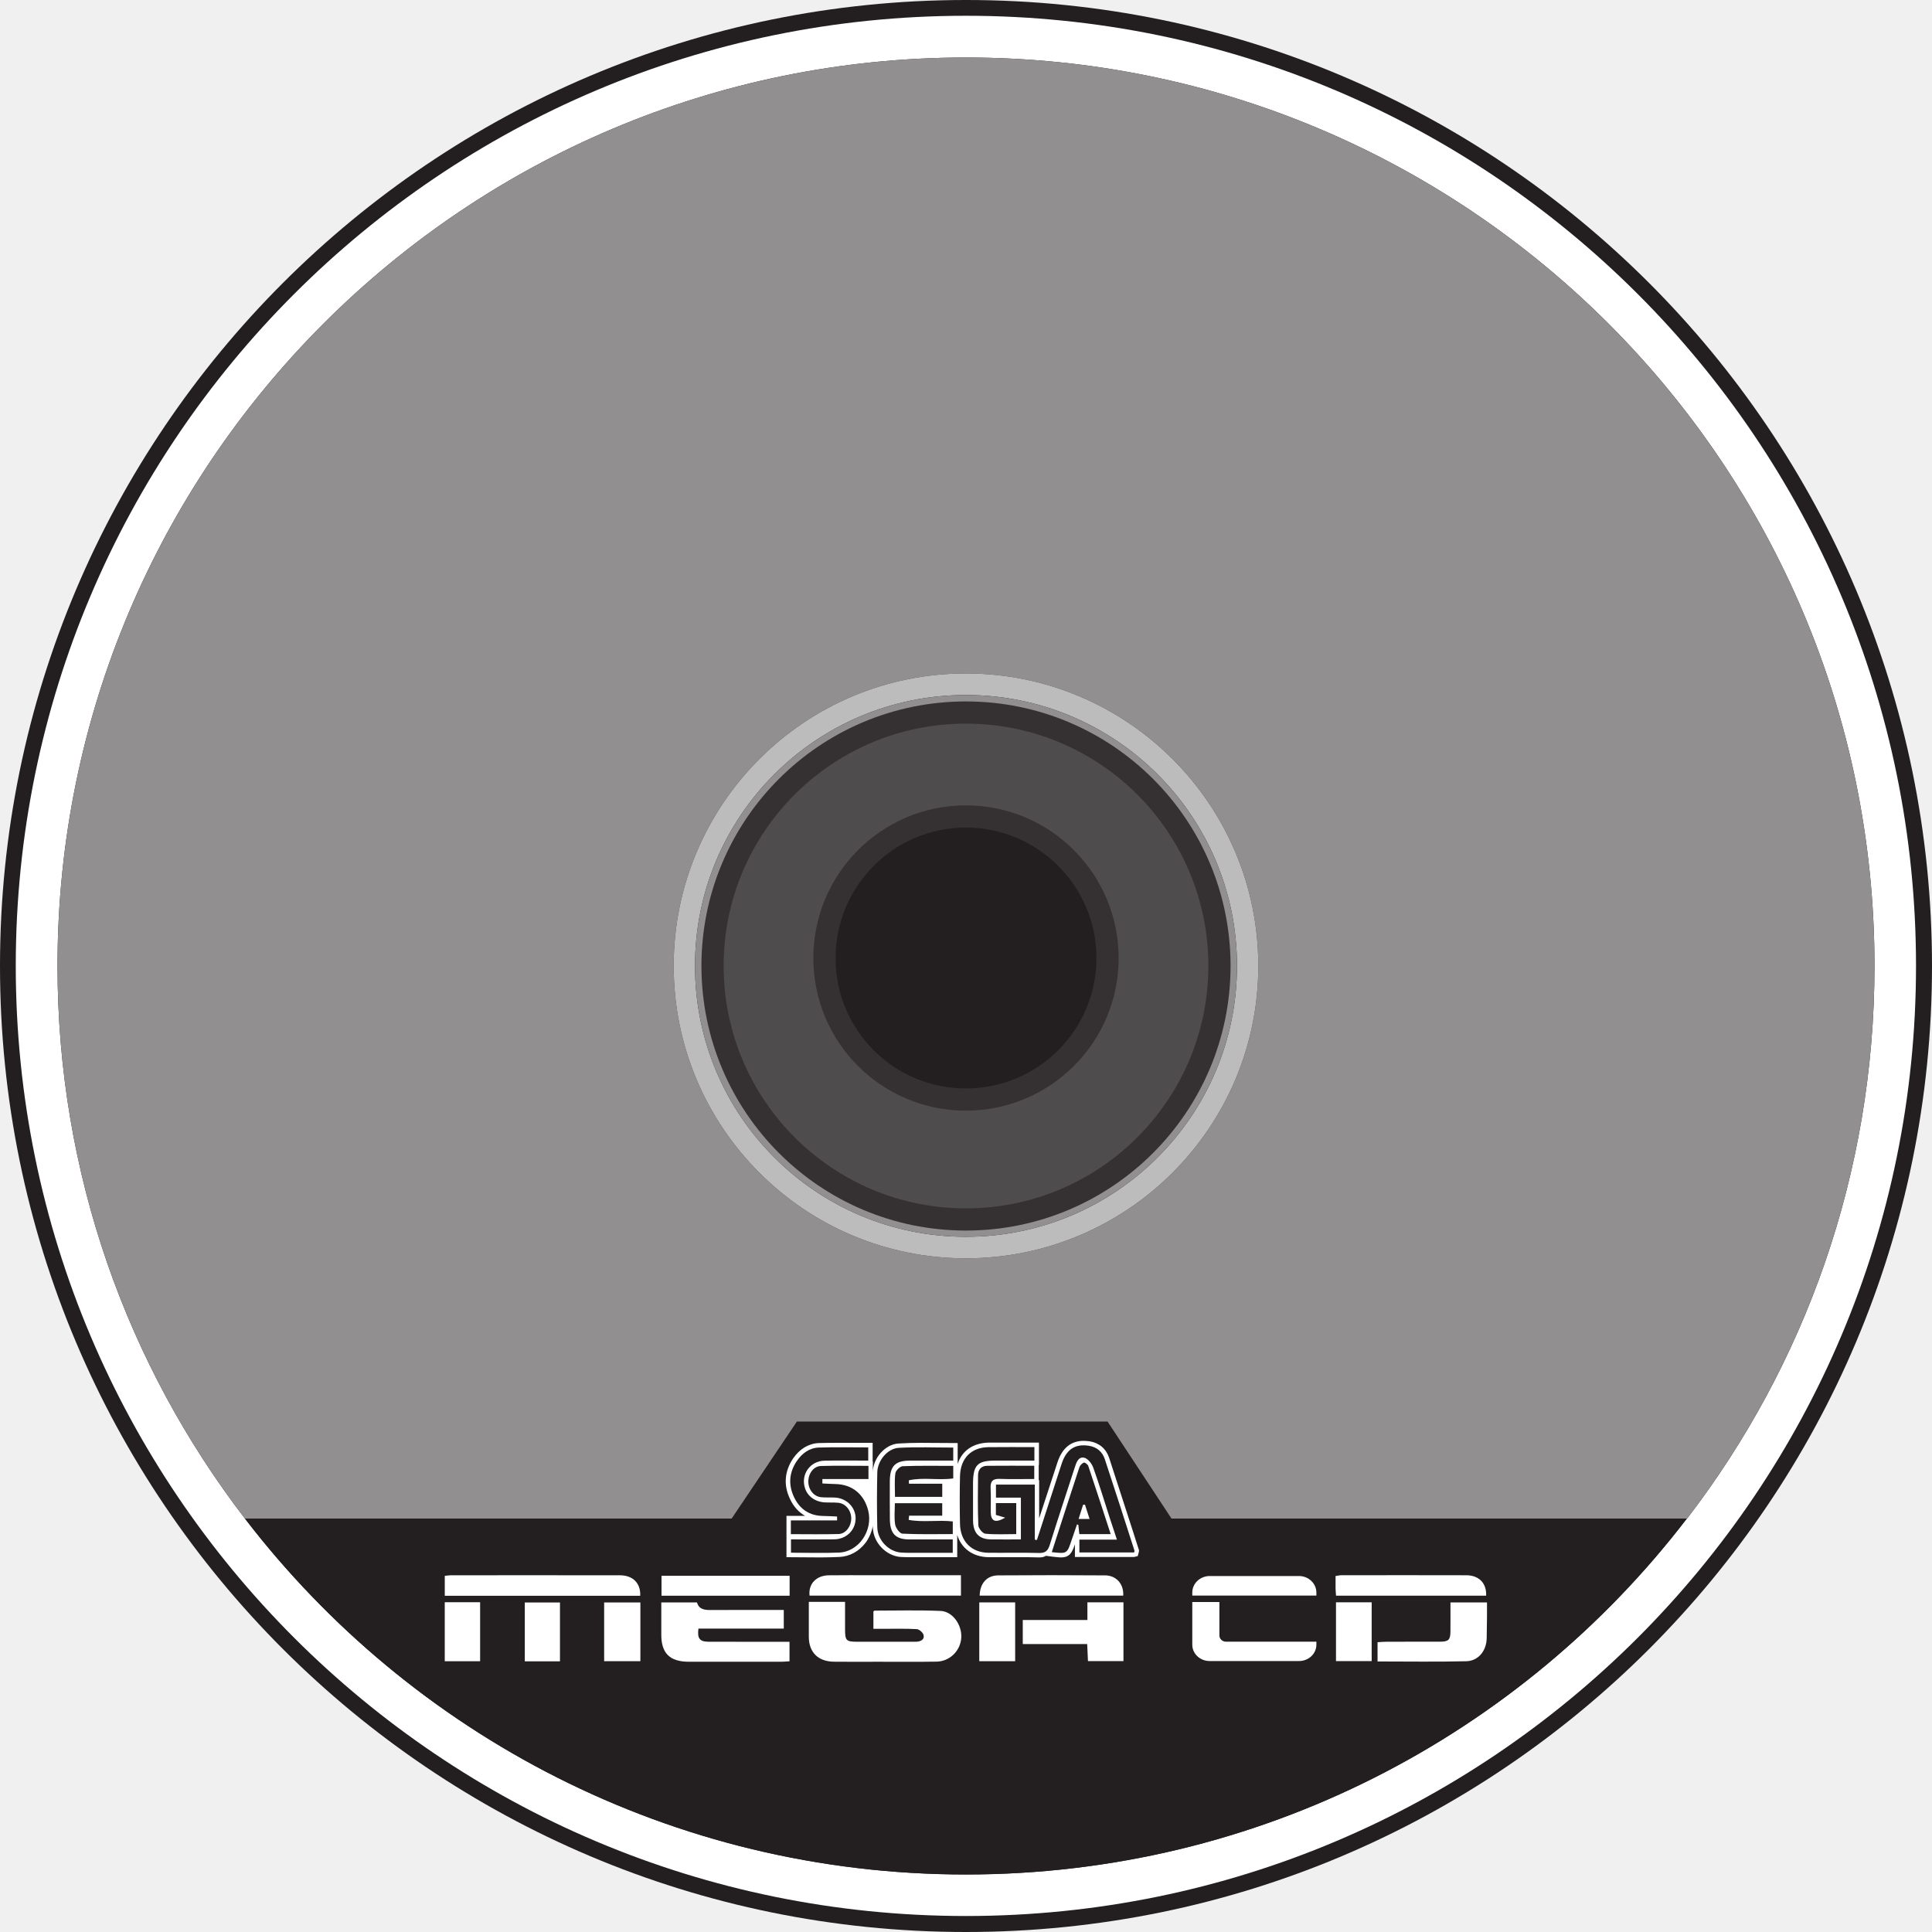
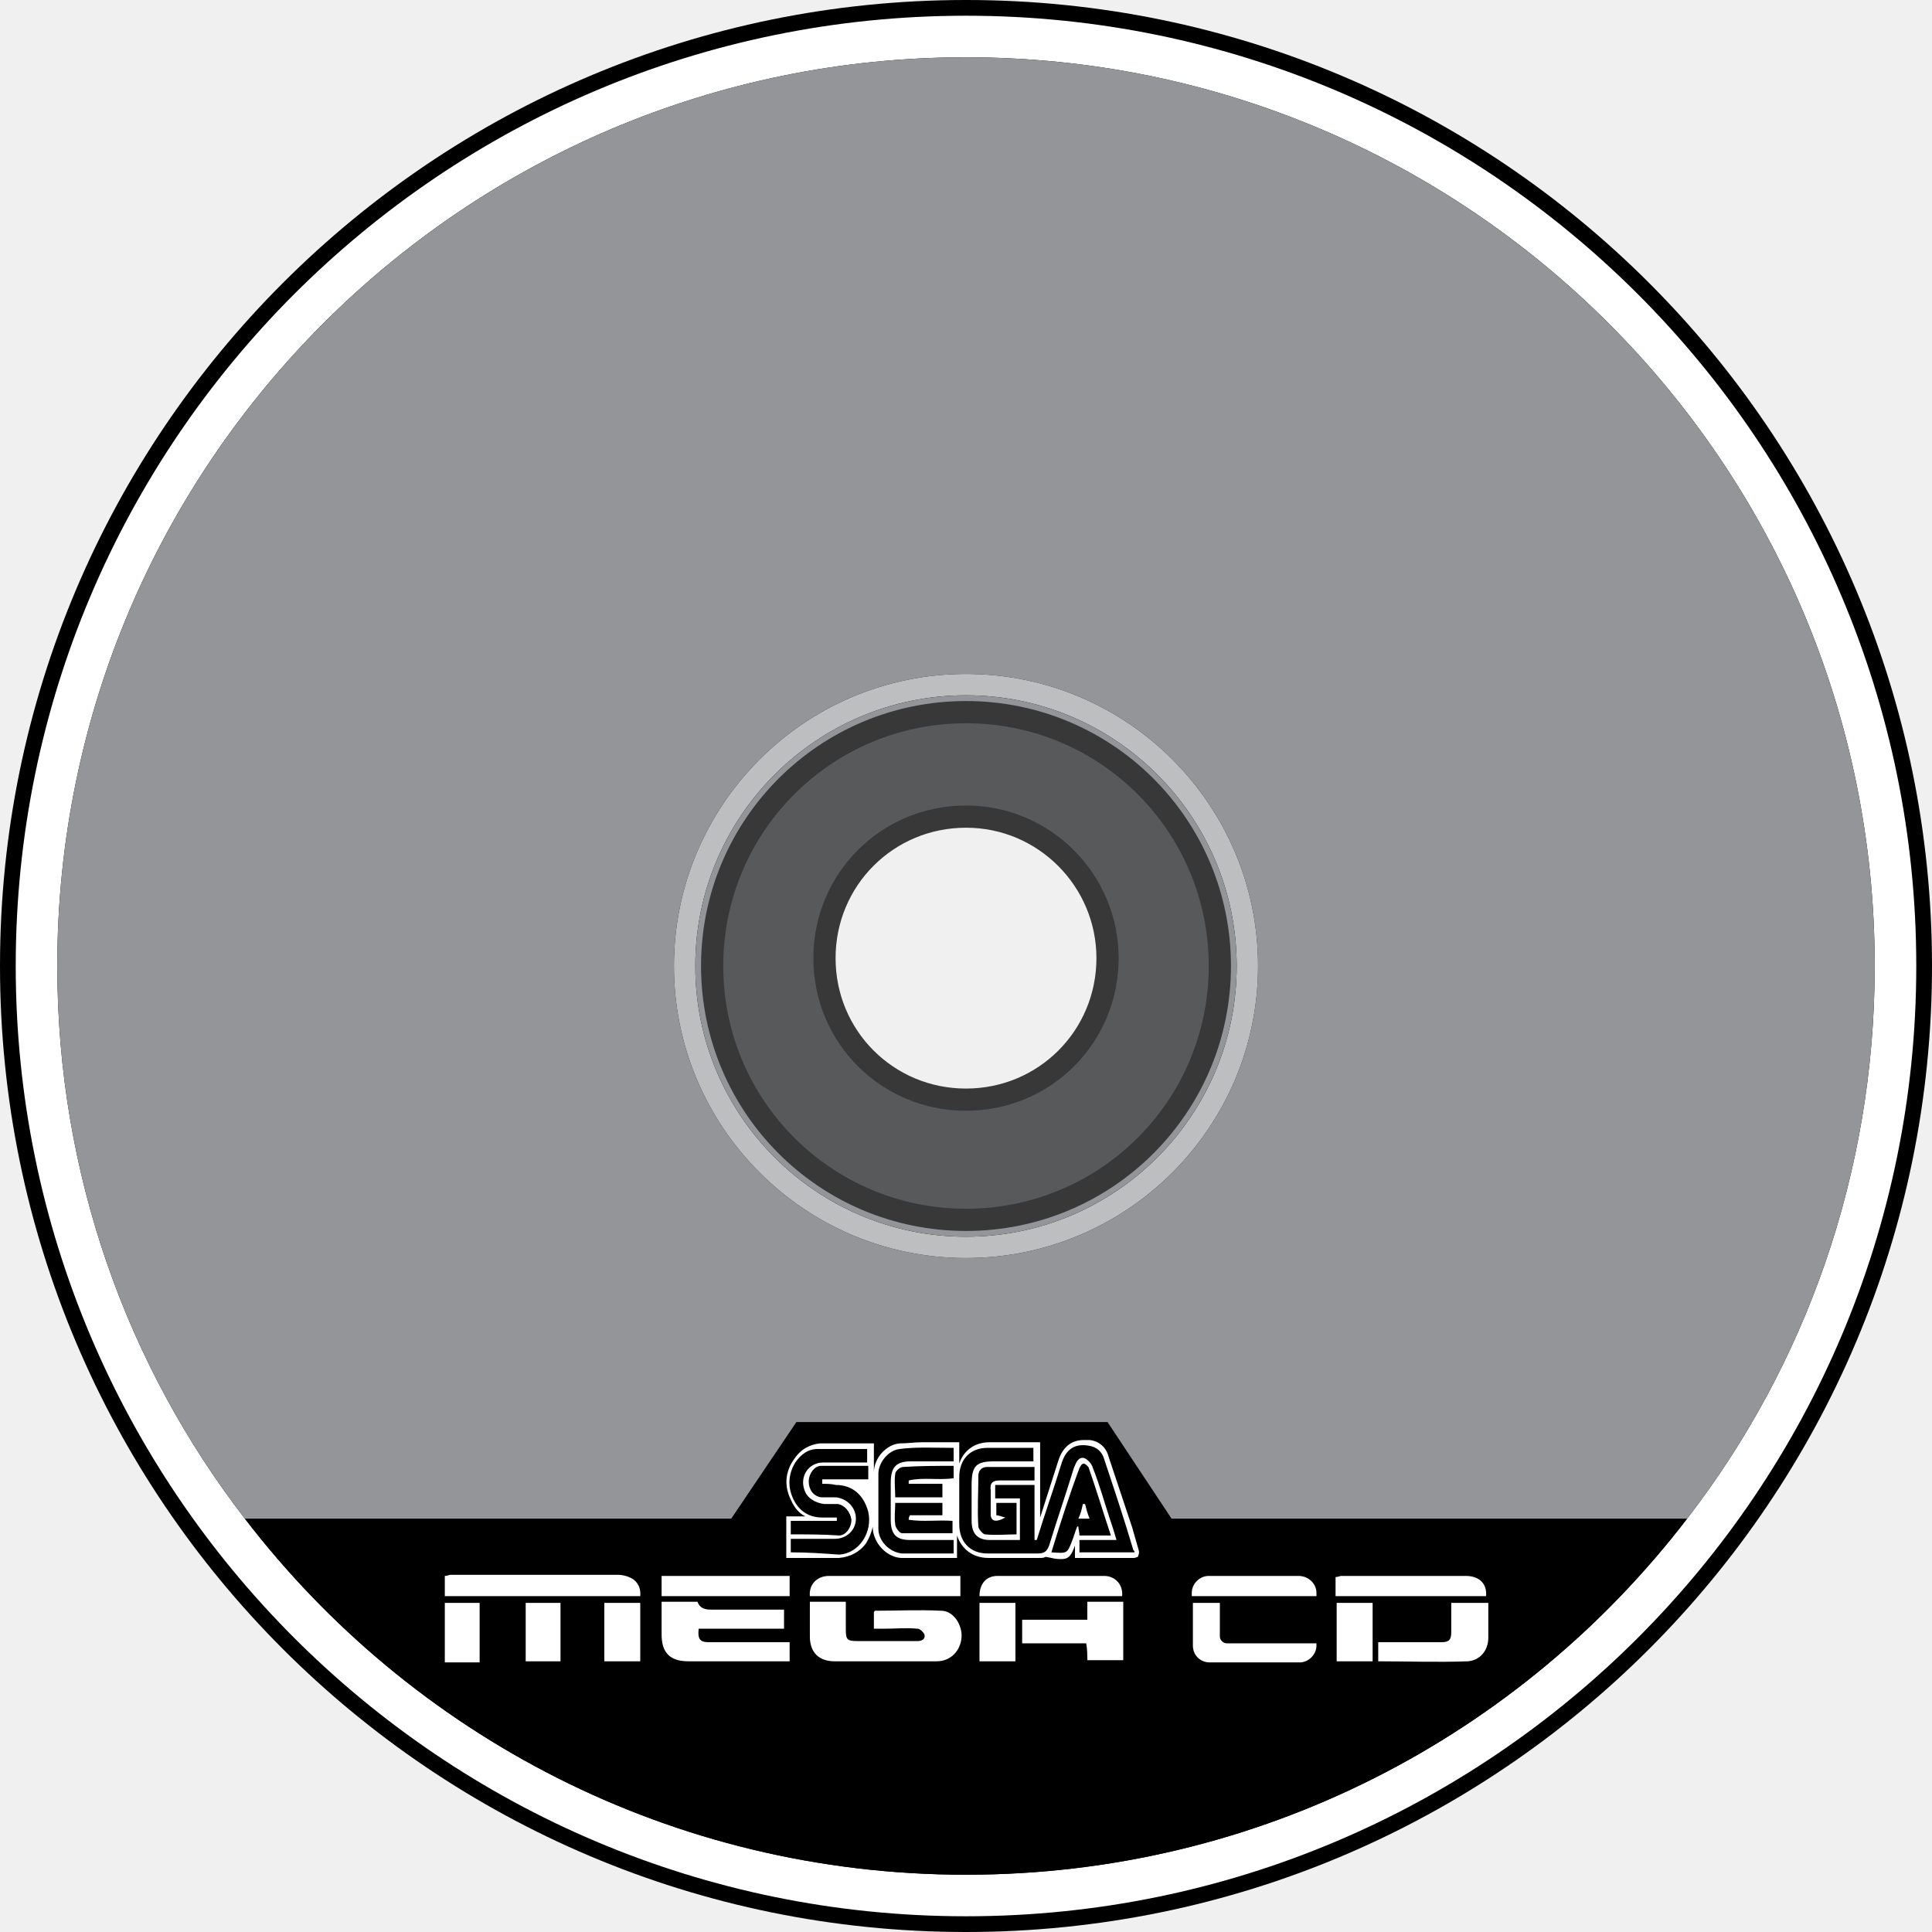
- <svg xmlns="http://www.w3.org/2000/svg" viewBox="0 0 215.025 215.025" height="215.025" width="215.025" xml:space="preserve" version="1.1" id="svg2">
-   <defs id="defs6">
-     <clipPath id="clipPath16" clipPathUnits="userSpaceOnUse">
-       <path id="path18" d="m 0,172.02 172.02,0 L 172.02,0 0,0 0,172.02 Z" />
-     </clipPath>
-   </defs>
-   <g transform="matrix(1.25,0,0,-1.25,0,215.025)" id="g10">
-     <g id="g12">
-       <g clip-path="url(#clipPath16)" id="g14">
-         <g transform="translate(172.0199,86.0099)" id="g20">
-           <path id="path22" style="fill:#231f20;fill-opacity:1;fill-rule:nonzero;stroke:none" d="m 0,0 c 0,47.502 -38.508,86.01 -86.01,86.01 -47.502,0 -86.01,-38.508 -86.01,-86.01 0,-47.502 38.508,-86.01 86.01,-86.01 C -38.508,-86.01 0,-47.502 0,0" />
-         </g>
-         <g transform="translate(150.1937,36.812)" id="g24">
-           <path id="path26" style="fill:#ffffff;fill-opacity:1;fill-rule:nonzero;stroke:none" d="m 0,0 c -14.768,-19.276 -38.038,-31.691 -64.194,-31.691 -26.156,0 -49.405,12.415 -64.193,31.691 -10.459,13.622 -16.686,30.683 -16.686,49.208 0,44.68 36.219,80.879 80.879,80.879 44.681,0 80.9,-36.199 80.9,-80.879 C 16.706,30.683 10.478,13.622 0.02,0 L 0,0 Z m -64.194,133.804 c -46.716,0 -84.596,-37.879 -84.596,-84.596 0,-46.717 37.88,-84.596 84.596,-84.596 46.737,0 84.597,37.879 84.597,84.596 0,46.717 -37.86,84.596 -84.597,84.596" />
-         </g>
-         <g transform="translate(150.1937,36.812)" id="g28">
-           <path id="path30" style="fill:#231f20;fill-opacity:1;fill-rule:nonzero;stroke:none" d="m 0,0 c -14.768,-19.276 -38.038,-31.691 -64.194,-31.691 -26.156,0 -49.405,12.415 -64.193,31.691 l 43.336,0 5.812,8.64 27.659,0 L -45.887,0 0,0 Z" />
-         </g>
-         <g transform="translate(86.0001,59.9826)" id="g32">
-           <path id="path34" style="fill:#918f90;fill-opacity:1;fill-rule:nonzero;stroke:none" d="m 0,0 c -14.373,0 -26.017,11.664 -26.017,26.037 0,14.373 11.644,26.037 26.017,26.037 14.373,0 26.037,-11.664 26.037,-26.037 C 26.037,11.664 14.373,0 0,0 m 0,106.917 c -44.661,0 -80.88,-36.199 -80.88,-80.88 0,-18.524 6.228,-35.586 16.686,-49.208 l 43.337,0 5.812,8.64 27.658,0 5.694,-8.64 45.906,0 c 10.459,13.622 16.686,30.684 16.686,49.208 0,44.681 -36.218,80.88 -80.899,80.88" />
-         </g>
-         <g transform="translate(86.0001,61.9003)" id="g36">
-           <path id="path38" style="fill:#bdbcbc;fill-opacity:1;fill-rule:nonzero;stroke:none" d="m 0,0 c -13.325,0 -24.12,10.795 -24.12,24.12 0,13.325 10.795,24.119 24.12,24.119 13.325,0 24.139,-10.794 24.139,-24.119 C 24.139,10.795 13.325,0 0,0 m 0,50.157 c -14.373,0 -26.017,-11.665 -26.017,-26.037 0,-14.373 11.644,-26.038 26.017,-26.038 14.373,0 26.037,11.665 26.037,26.038 0,14.372 -11.664,26.037 -26.037,26.037" />
-         </g>
-         <g transform="translate(86.0001,63.4424)" id="g40">
-           <path id="path42" style="fill:#918f90;fill-opacity:1;fill-rule:nonzero;stroke:none" d="m 0,0 c -12.455,0 -22.558,10.122 -22.558,22.577 0,12.456 10.103,22.558 22.558,22.558 12.475,0 22.577,-10.102 22.577,-22.558 C 22.577,10.122 12.475,0 0,0 m 0,46.697 c -13.325,0 -24.12,-10.795 -24.12,-24.12 0,-13.325 10.795,-24.119 24.12,-24.119 13.325,0 24.139,10.794 24.139,24.119 0,13.325 -10.814,24.12 -24.139,24.12" />
-         </g>
-         <g transform="translate(86.0001,74.1182)" id="g44">
-           <path id="path46" style="fill:#4f4c4d;fill-opacity:1;fill-rule:nonzero;stroke:none" d="m 0,0 c -6.959,0 -12.594,5.635 -12.594,12.594 0,6.959 5.635,12.613 12.594,12.613 6.959,0 12.613,-5.654 12.613,-12.613 C 12.613,5.635 6.959,0 0,0 m 0,34.459 c -12.455,0 -22.558,-10.102 -22.558,-22.557 0,-12.455 10.103,-22.578 22.558,-22.578 12.475,0 22.577,10.123 22.577,22.578 0,12.455 -10.102,22.557 -22.577,22.557" />
-         </g>
-         <g transform="translate(86.0001,74.1182)" id="g48">
-           <path id="path50" style="fill:none;stroke:#353132;stroke-width:1.977;stroke-linecap:butt;stroke-linejoin:miter;stroke-miterlimit:10;stroke-dasharray:none;stroke-opacity:1" d="m 0,0 c -6.959,0 -12.594,5.635 -12.594,12.594 0,6.959 5.635,12.613 12.594,12.613 6.959,0 12.613,-5.654 12.613,-12.613 C 12.613,5.635 6.959,0 0,0 Z m 0,34.459 c -12.455,0 -22.558,-10.102 -22.558,-22.557 0,-12.455 10.103,-22.578 22.558,-22.578 12.475,0 22.577,10.123 22.577,22.578 0,12.455 -10.102,22.557 -22.577,22.557 z" />
-         </g>
-         <g transform="translate(77.7656,26.9951)" id="g52">
-           <path id="path54" style="fill:#ffffff;fill-opacity:1;fill-rule:nonzero;stroke:none" d="M 0,0 0,1.539 C 0.036,1.57 0.069,1.62 0.101,1.62 2.065,1.62 4.03,1.676 5.99,1.591 7.061,1.543 7.893,0.339 7.824,-0.791 7.755,-1.953 6.806,-2.903 5.62,-2.922 3.875,-2.95 2.13,-2.932 0.385,-2.932 c -1.305,-0.002 -2.608,-0.012 -3.911,0.004 -1.401,0.015 -2.221,0.843 -2.225,2.215 -0.003,1.004 0,2.009 0,3.113 l 1.61,0 1.617,0 c 0,-0.847 -0.003,-1.649 0,-2.449 0.004,-1.005 0.1,-1.102 1.088,-1.103 1.635,-0.001 3.27,-0.001 4.905,0 0.132,0 0.265,-0.004 0.398,0.005 0.379,0.028 0.698,0.211 0.597,0.604 C 4.407,-0.327 4.078,-0.041 3.859,-0.029 2.868,0.028 1.871,-0.001 0.877,0 L 0,0 Z" />
-         </g>
-         <g transform="translate(69.7852,28.6728)" id="g56">
-           <path id="path58" style="fill:#ffffff;fill-opacity:1;fill-rule:nonzero;stroke:none" d="m 0,0 0,-1.657 -7.598,0 c -0.116,-0.885 0.11,-1.166 0.891,-1.17 2.124,-0.009 4.245,-0.003 6.369,-0.004 l 0.849,0 0,-1.737 C 0.28,-4.581 0.046,-4.609 -0.188,-4.609 c -2.765,-0.002 -5.529,-0.006 -8.293,0 -1.674,0.005 -2.431,0.769 -2.424,2.413 0.003,0.94 0,1.878 0,2.868 l 3.177,0 C -7.56,0.061 -7.067,-0.011 -6.497,-0.005 -4.639,0.009 -2.781,0 -0.924,0 L 0,0 Z" />
-         </g>
-         <g transform="translate(57.0038,29.9354)" id="g60">
-           <path id="path62" style="fill:#ffffff;fill-opacity:1;fill-rule:nonzero;stroke:none" d="m 0,0 -17.402,0 0,1.774 c 0.208,0.02 0.378,0.053 0.549,0.053 5.016,0.002 10.034,0.006 15.05,-0.002 C -0.649,1.824 0.05,1.114 0,0" />
-         </g>
-         <g transform="translate(96.8196,27.7806)" id="g64">
-           <path id="path66" style="fill:#ffffff;fill-opacity:1;fill-rule:nonzero;stroke:none" d="m 0,0 0,1.571 3.21,0 0,-5.234 -3.16,0 c -0.022,0.485 -0.043,0.957 -0.069,1.521 l -5.736,0 0,2.142 L 0,0 Z" />
-         </g>
-         <g transform="translate(122.6536,24.0881)" id="g68">
-           <path id="path70" style="fill:#ffffff;fill-opacity:1;fill-rule:nonzero;stroke:none" d="M 0,0 0,1.715 C 0.289,1.73 0.545,1.755 0.801,1.757 2.394,1.761 3.985,1.754 5.577,1.761 6.316,1.765 6.482,1.927 6.489,2.645 6.498,3.498 6.492,4.35 6.492,5.257 l 3.253,0 C 9.745,4.817 9.748,4.369 9.744,3.921 9.739,3.307 9.727,2.691 9.717,2.077 9.702,0.965 8.989,0.046 7.894,0.02 5.292,-0.043 2.686,0 0,0" />
-         </g>
-         <g transform="translate(72.0808,29.9512)" id="g72">
-           <path id="path74" style="fill:#ffffff;fill-opacity:1;fill-rule:nonzero;stroke:none" d="m 0,0 c -0.117,1.036 0.588,1.79 1.706,1.808 1.282,0.02 2.566,0.005 3.847,0.005 l 7.098,0 0.828,0 L 13.479,0 0,0 Z" />
-         </g>
-         <g transform="translate(132.3206,29.9436)" id="g76">
-           <path id="path78" style="fill:#ffffff;fill-opacity:1;fill-rule:nonzero;stroke:none" d="m 0,0 -13.363,0 c -0.016,0.24 -0.038,0.431 -0.042,0.623 -0.005,0.368 -0.001,0.736 -0.001,1.131 0.217,0.03 0.365,0.067 0.512,0.067 C -9.181,1.825 -5.47,1.832 -1.757,1.82 -0.637,1.817 0.054,1.106 0,0" />
-         </g>
-         <g transform="translate(87.2282,29.9486)" id="g80">
-           <path id="path82" style="fill:#ffffff;fill-opacity:1;fill-rule:nonzero;stroke:none" d="M 0,0 C 0.02,1.09 0.634,1.796 1.644,1.804 4.822,1.828 8,1.828 11.178,1.803 12.179,1.795 12.844,1.012 12.781,0 L 0,0 Z" />
-         </g>
-         <path id="path84" style="fill:#ffffff;fill-opacity:1;fill-rule:nonzero;stroke:none" d="m 58.899,31.716 11.407,0 0,-1.774 -11.407,0 0,1.774 z" />
-         <path id="path86" style="fill:#ffffff;fill-opacity:1;fill-rule:nonzero;stroke:none" d="m 53.792,29.341 3.226,0 0,-5.228 -3.226,0 0,5.228 z" />
-         <path id="path88" style="fill:#ffffff;fill-opacity:1;fill-rule:nonzero;stroke:none" d="m 39.6,29.362 3.149,0 0,-5.253 -3.149,0 0,5.253 z" />
-         <path id="path90" style="fill:#ffffff;fill-opacity:1;fill-rule:nonzero;stroke:none" d="m 87.192,29.346 3.195,0 0,-5.235 -3.195,0 0,5.235 z" />
-         <path id="path92" style="fill:#ffffff;fill-opacity:1;fill-rule:nonzero;stroke:none" d="m 49.858,24.1 -3.132,0 0,5.24 3.132,0 0,-5.24 z" />
-         <path id="path94" style="fill:#ffffff;fill-opacity:1;fill-rule:nonzero;stroke:none" d="m 118.953,29.355 3.177,0 0,-5.235 -3.177,0 0,5.235 z" />
-         <g transform="translate(117.2073,30.2237)" id="g96">
-           <path id="path98" style="fill:#ffffff;fill-opacity:1;fill-rule:nonzero;stroke:none" d="m 0,0 0,-0.269 -11.05,0 0,0.269 c 0,0.807 0.698,1.471 1.546,1.471 l 7.957,0 C -0.698,1.471 0,0.807 0,0" />
-         </g>
-         <g transform="translate(117.2073,25.8474)" id="g100">
-           <path id="path102" style="fill:#ffffff;fill-opacity:1;fill-rule:nonzero;stroke:none" d="m 0,0 0,-0.269 c 0,-0.807 -0.698,-1.453 -1.547,-1.453 l -7.957,0 c -0.848,0 -1.546,0.646 -1.546,1.453 l 0,3.802 2.414,0 0,-2.977 C -8.636,0.251 -8.372,0 -8.051,0 L 0,0 Z" />
-         </g>
-         <g transform="translate(101.4207,33.9651)" id="g104">
-           <path id="path106" style="fill:#ffffff;fill-opacity:1;fill-rule:nonzero;stroke:none" d="m 0,0 -0.039,-0.198 -0.08,-0.296 -0.316,-0.079 -5.278,0 0,1.127 c -0.257,-0.752 -0.475,-1.167 -1.246,-1.167 -0.218,0 -0.494,0.04 -0.85,0.079 l -0.455,0.06 -0.039,0 C -8.481,-0.573 -8.62,-0.613 -8.857,-0.613 l -0.059,0 c -0.574,0.02 -1.147,0.02 -1.72,0.02 l -2.768,0 c -1.384,0.02 -2.412,0.771 -2.788,1.977 l 0,-1.977 -4.112,0 c -0.296,0 -0.613,0 -0.929,0.02 -1.305,0.099 -2.432,1.285 -2.471,2.609 l 0,0.158 c -0.099,-0.533 -0.317,-1.047 -0.633,-1.482 -0.593,-0.791 -1.443,-1.246 -2.353,-1.285 -0.553,-0.02 -1.087,-0.04 -1.641,-0.04 l -3.064,0.02 0,3.677 1.661,0 c -0.554,0.317 -1.028,0.811 -1.345,1.503 -0.593,1.225 -0.494,2.471 0.277,3.618 0.593,0.85 1.384,1.324 2.274,1.364 0.613,0.02 1.206,0.02 1.819,0.02 l 2.985,0 0,-1.661 0.02,0 0,-0.949 c 0.019,1.265 1.107,2.491 2.293,2.55 0.652,0.04 1.305,0.06 1.977,0.06 l 3.282,-0.02 0,-1.859 c 0.375,1.167 1.364,1.859 2.728,1.898 l 2.847,0 1.661,0 0,-1.996 -0.02,0 0,-1.345 0.039,0 0,-3.4 1.622,4.962 c 0.415,1.285 1.206,1.937 2.332,1.937 0.159,0 0.337,-0.019 0.534,-0.039 0.85,-0.138 1.463,-0.652 1.74,-1.463 0.692,-2.116 1.364,-4.231 2.056,-6.346 L 0,0 Z" />
-         </g>
-         <g transform="translate(100.9803,33.7958)" id="g108">
-           <path id="path110" style="fill:#231f20;fill-opacity:1;fill-rule:nonzero;stroke:none" d="m 0,0 -4.875,0 0,1.14 3.341,0 C -1.777,1.875 -1.978,2.473 -2.172,3.074 -2.657,4.57 -3.11,6.079 -3.642,7.556 -3.771,7.914 -4.119,8.357 -4.437,8.431 -4.972,8.555 -5.146,8 -5.295,7.54 -6.036,5.247 -6.799,2.962 -7.516,0.661 -7.684,0.12 -7.93,-0.062 -8.474,-0.048 c -1.496,0.041 -2.993,0.004 -4.49,0.018 -1.516,0.013 -2.508,1.005 -2.541,2.575 -0.03,1.413 -0.032,2.829 0.001,4.242 0.037,1.594 0.996,2.564 2.528,2.586 1.349,0.019 2.698,0.004 4.095,0.004 l 0,-1.2 c -1.159,0 -2.312,-10e-4 -3.465,0 -1.626,0 -1.999,-0.393 -2,-2.107 0,-1.067 -0.004,-2.134 0.002,-3.201 0.006,-1.142 0.526,-1.698 1.6,-1.709 0.872,-0.01 1.745,-0.002 2.661,-0.002 l 0,3.722 -2.219,0 0,1.158 3.458,0 0,-4.904 c 0.063,-0.007 0.126,-0.014 0.189,-0.022 0.732,2.254 1.464,4.508 2.194,6.763 0.417,1.289 1.185,1.813 2.424,1.623 0.689,-0.106 1.2,-0.508 1.425,-1.19 C -1.716,5.601 -0.847,2.884 0.028,0.169 0.042,0.129 0.014,0.074 0,0" />
-         </g>
-         <g transform="translate(70.4271,33.7709)" id="g112">
-           <path id="path114" style="fill:#231f20;fill-opacity:1;fill-rule:nonzero;stroke:none" d="m 0,0 0,1.187 c 1.301,0 2.576,-0.014 3.851,0.004 1.068,0.016 1.865,0.79 1.903,1.804 C 5.792,3.986 5.003,4.834 3.954,4.907 3.527,4.937 3.096,4.896 2.672,4.942 2.02,5.012 1.544,5.627 1.545,6.338 c 0,0.721 0.471,1.364 1.129,1.384 1.395,0.04 2.791,0.012 4.224,0.012 l 0,-1.174 -2.122,0 -1.979,0 C 2.796,6.428 2.795,6.297 2.794,6.165 3.185,6.147 3.575,6.123 3.967,6.114 5.441,6.08 6.506,5.221 6.873,3.762 7.322,1.981 6.043,0.085 4.283,0.012 2.886,-0.046 1.485,0 0,0" />
-         </g>
-         <g transform="translate(70.4155,35.4234)" id="g116">
-           <path id="path118" style="fill:#231f20;fill-opacity:1;fill-rule:nonzero;stroke:none" d="m 0,0 0,1.226 4.115,0 c 0,0.115 10e-4,0.23 10e-4,0.345 C 3.697,1.588 3.277,1.613 2.857,1.62 1.679,1.64 0.803,2.204 0.287,3.289 -0.239,4.394 -0.159,5.501 0.535,6.516 1.01,7.213 1.666,7.685 2.493,7.711 3.939,7.758 5.387,7.724 6.891,7.724 l 0,-1.176 C 5.592,6.548 4.292,6.57 2.994,6.542 1.704,6.514 0.867,5.311 1.257,4.098 1.491,3.368 2.159,2.879 3.017,2.828 3.42,2.804 3.826,2.834 4.227,2.793 4.877,2.727 5.37,2.114 5.377,1.413 5.385,0.713 4.893,0.03 4.258,0.012 2.863,-0.027 1.465,0 0,0" />
-         </g>
-         <g transform="translate(84.8743,43.1325)" id="g120">
-           <path id="path122" style="fill:#231f20;fill-opacity:1;fill-rule:nonzero;stroke:none" d="m 0,0 0,-1.16 c -1.286,0 -2.56,10e-4 -3.834,0 -1.339,-0.002 -1.805,-0.475 -1.814,-1.861 -0.007,-1.116 -0.003,-2.232 0.005,-3.347 0.01,-1.288 0.504,-1.807 1.719,-1.81 1.277,-0.004 2.554,-10e-4 3.879,-10e-4 l 0,-1.191 c -0.953,0 -1.891,-0.002 -2.83,10e-4 -0.593,10e-4 -1.188,-0.02 -1.779,0.022 -1.089,0.077 -2.079,1.095 -2.108,2.234 -0.04,1.635 -0.037,3.272 0,4.908 0.024,1.047 0.908,2.125 1.909,2.181 C -3.251,0.066 -1.641,0 0,0" />
-         </g>
-         <g transform="translate(96.0341,36.7741)" id="g124">
-           <path id="path126" style="fill:#231f20;fill-opacity:1;fill-rule:nonzero;stroke:none" d="M 0,0 0.98,0 C 0.827,0.473 0.698,0.873 0.569,1.274 0.512,1.271 0.456,1.267 0.4,1.264 0.277,0.876 0.154,0.488 0,0 M -2.387,-2.952 C -1.56,-0.397 -0.756,2.103 0.068,4.596 0.126,4.773 0.308,4.96 0.473,5.02 0.564,5.053 0.818,4.858 0.865,4.716 1.537,2.718 2.186,0.712 2.859,-1.349 l -2.793,0 c -0.031,0.296 -0.059,0.56 -0.086,0.824 -0.04,0.014 -0.08,0.029 -0.12,0.043 -0.159,-0.462 -0.322,-0.924 -0.477,-1.388 -0.409,-1.232 -0.408,-1.232 -1.77,-1.082" />
-         </g>
-         <g transform="translate(89.4953,36.8941)" id="g128">
-           <path id="path130" style="fill:#231f20;fill-opacity:1;fill-rule:nonzero;stroke:none" d="m 0,0 c -0.357,0.105 -0.57,0.167 -0.824,0.241 l 0,1.054 1.811,0 0,-2.761 c -0.926,0 -1.846,-0.053 -2.755,0.035 -0.236,0.023 -0.607,0.478 -0.619,0.749 -0.062,1.486 -0.043,2.976 -0.026,4.465 0.006,0.522 0.312,0.828 0.816,0.832 1.375,0.014 2.751,0.005 4.189,0.005 l 0,-1.18 C 1.557,3.44 0.541,3.411 -0.472,3.45 -1.093,3.475 -1.333,3.248 -1.294,2.593 -1.252,1.9 -1.291,1.203 -1.283,0.509 -1.273,-0.32 -0.89,-0.52 0,0" />
-         </g>
-         <g transform="translate(80.905,36.6941)" id="g132">
-           <path id="path134" style="fill:#231f20;fill-opacity:1;fill-rule:nonzero;stroke:none" d="m 0,0 c 1.278,-0.238 2.603,0.011 3.928,-0.139 l 0,-1.125 c -1.516,0 -3.002,-0.037 -4.484,0.037 -0.236,0.012 -0.59,0.495 -0.644,0.806 -0.103,0.597 -0.03,1.228 -0.03,1.908 l 4.218,0 0,-1.113 -2.949,0 C 0.026,0.249 0.013,0.125 0,0" />
-         </g>
-         <g transform="translate(84.8746,41.503)" id="g136">
-           <path id="path138" style="fill:#231f20;fill-opacity:1;fill-rule:nonzero;stroke:none" d="m 0,0 0,-1.118 c -1.315,-0.187 -2.664,0.119 -3.956,-0.167 0.004,-0.102 0.009,-0.205 0.013,-0.307 l 2.963,0 0,-1.169 -4.206,0 c 0,0.686 -0.059,1.401 0.031,2.095 0.032,0.249 0.419,0.627 0.655,0.636 C -3.013,0.029 -1.523,0 0,0" />
-         </g>
-       </g>
+ <svg xmlns="http://www.w3.org/2000/svg" version="1.1" baseProfile="tiny" id="Calque_1" x="0px" y="0px" viewBox="0 0 172 172" xml:space="preserve">
+   <g>
+     <path d="M86,172c-47.5,0-86-38.5-86-86S38.5,0,86,0s86,38.5,86,86S133.5,172,86,172z M98.6,85.3c0-7-5.7-12.6-12.6-12.6   s-12.6,5.7-12.6,12.6c0,7,5.6,12.6,12.6,12.6S98.6,92.3,98.6,85.3z" />
+     <path id="XMLID_918_" fill="#FFFFFF" d="M86,1.4C39.3,1.4,1.4,39.3,1.4,86s37.9,84.6,84.6,84.6c46.7,0,84.6-37.9,84.6-84.6   S132.7,1.4,86,1.4z M150.2,135.2c-14.8,19.3-38,31.7-64.2,31.7s-49.4-12.4-64.2-31.7C11.3,121.6,5.1,104.5,5.1,86   C5.1,41.3,41.3,5.1,86,5.1c44.7,0,80.9,36.2,80.9,80.9C166.9,104.5,160.7,121.6,150.2,135.2L150.2,135.2z" />
+     <path id="XMLID_917_" d="M150.2,135.2c-14.8,19.3-38,31.7-64.2,31.7s-49.4-12.4-64.2-31.7h43.3l5.8-8.6h27.7l5.7,8.6H150.2z" />
+     <path id="XMLID_913_" fill="#939598" d="M86,5.1C41.3,5.1,5.1,41.3,5.1,86c0,18.5,6.2,35.6,16.7,49.2h43.3l5.8-8.6h27.7l5.7,8.6   h45.9c10.5-13.6,16.7-30.7,16.7-49.2C166.9,41.3,130.7,5.1,86,5.1z M86,112c-14.4,0-26-11.7-26-26s11.6-26,26-26s26,11.7,26,26   S100.4,112,86,112z" />
+     <path id="XMLID_909_" fill="#BCBEC0" d="M86,60c-14.4,0-26,11.7-26,26s11.6,26,26,26s26-11.7,26-26S100.4,60,86,60z M86,110.1   c-13.3,0-24.1-10.8-24.1-24.1S72.7,61.9,86,61.9s24.1,10.8,24.1,24.1S99.3,110.1,86,110.1z" />
+     <path id="XMLID_905_" fill="#939598" d="M86,61.9c-13.3,0-24.1,10.8-24.1,24.1s10.8,24.1,24.1,24.1s24.1-10.8,24.1-24.1   S99.3,61.9,86,61.9z M86,108.6c-12.5,0-22.6-10.1-22.6-22.6S73.5,63.4,86,63.4c12.5,0,22.6,10.1,22.6,22.6S98.5,108.6,86,108.6z" />
+     <path id="XMLID_902_" fill="#58595B" stroke="#383839" stroke-width="1.977" stroke-miterlimit="10" d="M86,63.4   c-12.5,0-22.6,10.1-22.6,22.6s10.1,22.6,22.6,22.6c12.5,0,22.6-10.1,22.6-22.6S98.5,63.4,86,63.4z M86,97.9   c-7,0-12.6-5.6-12.6-12.6c0-7,5.6-12.6,12.6-12.6s12.6,5.7,12.6,12.6C98.6,92.3,93,97.9,86,97.9z" />
+     <g id="megacd_1_">
+       <path id="XMLID_901_" fill="#FFFFFF" d="M77.8,145c0-0.6,0-1.1,0-1.5c0,0,0.1-0.1,0.1-0.1c2,0,3.9-0.1,5.9,0    c1.1,0,1.9,1.3,1.8,2.4c-0.1,1.2-1,2.1-2.2,2.1c-1.7,0-3.5,0-5.2,0c-1.3,0-2.6,0-3.9,0c-1.4,0-2.2-0.8-2.2-2.2c0-1,0-2,0-3.1    c0.6,0,1.1,0,1.6,0c0.5,0,1,0,1.6,0c0,0.8,0,1.6,0,2.4c0,1,0.1,1.1,1.1,1.1c1.6,0,3.3,0,4.9,0c0.1,0,0.3,0,0.4,0    c0.4,0,0.7-0.2,0.6-0.6c-0.1-0.2-0.4-0.5-0.6-0.5c-1-0.1-2,0-3,0C78.4,145,78.1,145,77.8,145z" />
+       <path id="XMLID_900_" fill="#FFFFFF" d="M69.8,143.3c0,0.6,0,1.1,0,1.7c-2.6,0-5.1,0-7.6,0c-0.1,0.9,0.1,1.2,0.9,1.2    c2.1,0,4.2,0,6.4,0c0.3,0,0.5,0,0.8,0c0,0.6,0,1.1,0,1.7c-0.2,0-0.5,0-0.7,0c-2.8,0-5.5,0-8.3,0c-1.7,0-2.4-0.8-2.4-2.4    c0-0.9,0-1.9,0-2.9c1.1,0,2.1,0,3.2,0c0.2,0.6,0.7,0.7,1.2,0.7c1.9,0,3.7,0,5.6,0C69.1,143.3,69.4,143.3,69.8,143.3z" />
+       <path id="XMLID_899_" fill="#FFFFFF" d="M57,142.1c-5.8,0-11.6,0-17.4,0c0-0.6,0-1.2,0-1.8c0.2,0,0.4-0.1,0.5-0.1c5,0,10,0,15,0    C56.4,140.3,57.1,141,57,142.1z" />
+       <path id="XMLID_898_" fill="#FFFFFF" d="M96.8,144.2c0-0.6,0-1.1,0-1.6c1.1,0,2.1,0,3.2,0c0,1.7,0,3.5,0,5.2c-1,0-2.1,0-3.2,0    c0-0.5,0-1-0.1-1.5c-1.9,0-3.8,0-5.7,0c0-0.7,0-1.4,0-2.1C93,144.2,94.8,144.2,96.8,144.2z" />
+       <path id="XMLID_897_" fill="#FFFFFF" d="M122.7,147.9c0-0.6,0-1.1,0-1.7c0.3,0,0.5,0,0.8,0c1.6,0,3.2,0,4.8,0    c0.7,0,0.9-0.2,0.9-0.9c0-0.9,0-1.7,0-2.6c1.1,0,2.1,0,3.3,0c0,0.4,0,0.9,0,1.3c0,0.6,0,1.2,0,1.8c0,1.1-0.7,2-1.8,2.1    C127.9,148,125.3,147.9,122.7,147.9z" />
+       <path id="XMLID_896_" fill="#FFFFFF" d="M72.1,142.1c-0.1-1,0.6-1.8,1.7-1.8c1.3,0,2.6,0,3.8,0c2.4,0,4.7,0,7.1,0    c0.3,0,0.5,0,0.8,0c0,0.6,0,1.2,0,1.8C81.1,142.1,76.6,142.1,72.1,142.1z" />
+       <path id="XMLID_895_" fill="#FFFFFF" d="M132.3,142.1c-4.5,0-8.9,0-13.4,0c0-0.2,0-0.4,0-0.6c0-0.4,0-0.7,0-1.1    c0.2,0,0.4-0.1,0.5-0.1c3.7,0,7.4,0,11.1,0C131.7,140.3,132.4,141,132.3,142.1z" />
+       <path id="XMLID_894_" fill="#FFFFFF" d="M87.2,142.1c0-1.1,0.6-1.8,1.6-1.8c3.2,0,6.4,0,9.5,0c1,0,1.7,0.8,1.6,1.8    C95.8,142.1,91.5,142.1,87.2,142.1z" />
+       <path id="XMLID_893_" fill="#FFFFFF" d="M58.9,142.1c0-0.6,0-1.2,0-1.8c3.8,0,7.6,0,11.4,0c0,0.6,0,1.1,0,1.8    C66.5,142.1,62.8,142.1,58.9,142.1z" />
+       <path id="XMLID_892_" fill="#FFFFFF" d="M53.8,147.9c0-1.8,0-3.5,0-5.2c1.1,0,2.1,0,3.2,0c0,1.7,0,3.5,0,5.2    C55.9,147.9,54.9,147.9,53.8,147.9z" />
+       <path id="XMLID_891_" fill="#FFFFFF" d="M39.6,142.7c1.1,0,2.1,0,3.1,0c0,1.8,0,3.5,0,5.3c-1.1,0-2.1,0-3.1,0    C39.6,146.2,39.6,144.5,39.6,142.7z" />
+       <path id="XMLID_890_" fill="#FFFFFF" d="M87.2,147.9c0-1.8,0-3.5,0-5.2c1.1,0,2.1,0,3.2,0c0,1.7,0,3.5,0,5.2    C89.3,147.9,88.3,147.9,87.2,147.9z" />
+       <path id="XMLID_889_" fill="#FFFFFF" d="M49.9,147.9c-1.1,0-2.1,0-3.1,0c0-1.7,0-3.5,0-5.2c1,0,2,0,3.1,0    C49.9,144.4,49.9,146.1,49.9,147.9z" />
+       <path id="XMLID_888_" fill="#FFFFFF" d="M119,147.9c0-1.8,0-3.5,0-5.2c1.1,0,2.1,0,3.2,0c0,1.7,0,3.5,0,5.2    C121.1,147.9,120,147.9,119,147.9z" />
+       <path id="XMLID_887_" fill="#FFFFFF" d="M117.2,141.8v0.3h-11.1v-0.3c0-0.8,0.7-1.5,1.5-1.5h8C116.5,140.3,117.2,141,117.2,141.8z    " />
+       <path id="XMLID_886_" fill="#FFFFFF" d="M117.2,146.2v0.3c0,0.8-0.7,1.5-1.5,1.5h-8c-0.8,0-1.5-0.6-1.5-1.5v-3.8h2.4v3    c0,0.3,0.3,0.6,0.6,0.6H117.2z" />
+     </g>
+     <g id="SEGA_7_">
+       <path id="XMLID_885_" fill="#FFFFFF" d="M101.4,138.1l0,0.2l-0.1,0.3l-0.3,0.1h-5.3v-1.1c-0.3,0.8-0.5,1.2-1.2,1.2    c-0.2,0-0.5,0-0.9-0.1l-0.5-0.1h0c-0.2,0.1-0.3,0.1-0.6,0.1h-0.1c-0.6,0-1.1,0-1.7,0H88c-1.4,0-2.4-0.8-2.8-2v2h-4.1    c-0.3,0-0.6,0-0.9,0c-1.3-0.1-2.4-1.3-2.5-2.6v-0.2c-0.1,0.5-0.3,1-0.6,1.5c-0.6,0.8-1.4,1.2-2.4,1.3c-0.6,0-1.1,0-1.6,0l-3.1,0    V135h1.7c-0.6-0.3-1-0.8-1.3-1.5c-0.6-1.2-0.5-2.5,0.3-3.6c0.6-0.9,1.4-1.3,2.3-1.4c0.6,0,1.2,0,1.8,0h3v1.7h0v0.9    c0-1.3,1.1-2.5,2.3-2.6c0.7,0,1.3-0.1,2-0.1l3.3,0v1.9c0.4-1.2,1.4-1.9,2.7-1.9c0.6,0,2.8,0,2.8,0h1.7v2h0v1.3h0v3.4l1.6-5    c0.4-1.3,1.2-1.9,2.3-1.9c0.2,0,0.3,0,0.5,0c0.9,0.1,1.5,0.7,1.7,1.5c0.7,2.1,1.4,4.2,2.1,6.3L101.4,138.1z" />
+       <path id="XMLID_884_" d="M101,138.2c-1.6,0-3.2,0-4.9,0c0-0.4,0-0.7,0-1.1c1.1,0,2.1,0,3.3,0c-0.2-0.7-0.4-1.3-0.6-1.9    c-0.5-1.5-0.9-3-1.5-4.5c-0.1-0.4-0.5-0.8-0.8-0.9c-0.5-0.1-0.7,0.4-0.9,0.9c-0.7,2.3-1.5,4.6-2.2,6.9c-0.2,0.5-0.4,0.7-1,0.7    c-1.5,0-3,0-4.5,0c-1.5,0-2.5-1-2.5-2.6c0-1.4,0-2.8,0-4.2c0-1.6,1-2.6,2.5-2.6c1.3,0,2.7,0,4.1,0c0,0.4,0,0.7,0,1.2    c-1.2,0-2.3,0-3.5,0c-1.6,0-2,0.4-2,2.1c0,1.1,0,2.1,0,3.2c0,1.1,0.5,1.7,1.6,1.7c0.9,0,1.7,0,2.7,0c0-1.3,0-2.4,0-3.7    c-0.7,0-1.5,0-2.2,0c0-0.4,0-0.8,0-1.2c1.1,0,2.2,0,3.5,0c0,1.6,0,3.3,0,4.9c0.1,0,0.1,0,0.2,0c0.7-2.3,1.5-4.5,2.2-6.8    c0.4-1.3,1.2-1.8,2.4-1.6c0.7,0.1,1.2,0.5,1.4,1.2c0.9,2.7,1.8,5.4,2.6,8.1C101,138.1,101,138.1,101,138.2z" />
+       <path id="XMLID_883_" d="M70.4,138.2c0-0.4,0-0.8,0-1.2c1.3,0,2.6,0,3.9,0c1.1,0,1.9-0.8,1.9-1.8c0-1-0.8-1.8-1.8-1.9    c-0.4,0-0.9,0-1.3,0c-0.7-0.1-1.1-0.7-1.1-1.4c0-0.7,0.5-1.4,1.1-1.4c1.4,0,2.8,0,4.2,0c0,0.4,0,0.7,0,1.2c-0.7,0-1.4,0-2.1,0    c-0.7,0-1.3,0-2,0c0,0.1,0,0.3,0,0.4c0.4,0,0.8,0,1.2,0.1c1.5,0,2.5,0.9,2.9,2.4c0.4,1.8-0.8,3.7-2.6,3.8    C73.3,138.3,71.9,138.2,70.4,138.2z" />
+       <path id="XMLID_882_" d="M70.4,136.6c0-0.4,0-0.7,0-1.2c1.4,0,2.7,0,4.1,0c0-0.1,0-0.2,0-0.3c-0.4,0-0.8,0-1.3,0    c-1.2,0-2.1-0.6-2.6-1.7c-0.5-1.1-0.4-2.2,0.2-3.2c0.5-0.7,1.1-1.2,2-1.2c1.4,0,2.9,0,4.4,0c0,0.4,0,0.7,0,1.2c-1.3,0-2.6,0-3.9,0    c-1.3,0-2.1,1.2-1.7,2.4c0.2,0.7,0.9,1.2,1.8,1.3c0.4,0,0.8,0,1.2,0c0.6,0.1,1.1,0.7,1.2,1.4c0,0.7-0.5,1.4-1.1,1.4    C73.3,136.6,71.9,136.6,70.4,136.6z" />
+       <path id="XMLID_881_" d="M84.9,128.9c0,0.4,0,0.7,0,1.2c-1.3,0-2.6,0-3.8,0c-1.3,0-1.8,0.5-1.8,1.9c0,1.1,0,2.2,0,3.3    c0,1.3,0.5,1.8,1.7,1.8c1.3,0,2.6,0,3.9,0c0,0.4,0,0.7,0,1.2c-1,0-1.9,0-2.8,0c-0.6,0-1.2,0-1.8,0c-1.1-0.1-2.1-1.1-2.1-2.2    c0-1.6,0-3.3,0-4.9c0-1,0.9-2.1,1.9-2.2C81.6,128.8,83.2,128.9,84.9,128.9z" />
+       <path id="XMLID_878_" d="M93.6,138.2c0.8-2.6,1.6-5.1,2.5-7.5c0.1-0.2,0.2-0.4,0.4-0.4c0.1,0,0.3,0.2,0.4,0.3c0.7,2,1.3,4,2,6.1    c-1,0-1.9,0-2.8,0c0-0.3-0.1-0.6-0.1-0.8c0,0-0.1,0-0.1,0c-0.2,0.5-0.3,0.9-0.5,1.4C95,138.3,95,138.3,93.6,138.2z M96,135.2    c0.4,0,0.6,0,1,0c-0.2-0.5-0.3-0.9-0.4-1.3c-0.1,0-0.1,0-0.2,0C96.3,134.4,96.2,134.8,96,135.2z" />
+       <path id="XMLID_877_" d="M89.5,135.1c-0.4-0.1-0.6-0.2-0.8-0.2c0-0.3,0-0.7,0-1.1c0.6,0,1.2,0,1.8,0c0,0.9,0,1.8,0,2.8    c-0.9,0-1.8,0.1-2.8,0c-0.2,0-0.6-0.5-0.6-0.7c-0.1-1.5,0-3,0-4.5c0-0.5,0.3-0.8,0.8-0.8c1.4,0,2.8,0,4.2,0c0,0.4,0,0.7,0,1.2    c-1,0-2.1,0-3.1,0c-0.6,0-0.9,0.2-0.8,0.9c0,0.7,0,1.4,0,2.1C88.2,135.4,88.6,135.6,89.5,135.1z" />
+       <path id="XMLID_876_" d="M80.9,135.3c1.3,0.2,2.6,0,3.9,0.1c0,0.4,0,0.7,0,1.1c-1.5,0-3,0-4.5,0c-0.2,0-0.6-0.5-0.6-0.8    c-0.1-0.6,0-1.2,0-1.9c1.4,0,2.8,0,4.2,0c0,0.4,0,0.7,0,1.1c-1,0-2,0-2.9,0C80.9,135.1,80.9,135.2,80.9,135.3z" />
+       <path id="XMLID_875_" d="M84.9,130.5c0,0.4,0,0.7,0,1.1c-1.3,0.2-2.7-0.1-4,0.2c0,0.1,0,0.2,0,0.3c1,0,1.9,0,3,0    c0,0.4,0,0.8,0,1.2c-1.4,0-2.7,0-4.2,0c0-0.7-0.1-1.4,0-2.1c0-0.2,0.4-0.6,0.7-0.6C81.9,130.5,83.4,130.5,84.9,130.5z" />
    </g>
  </g>
</svg>
